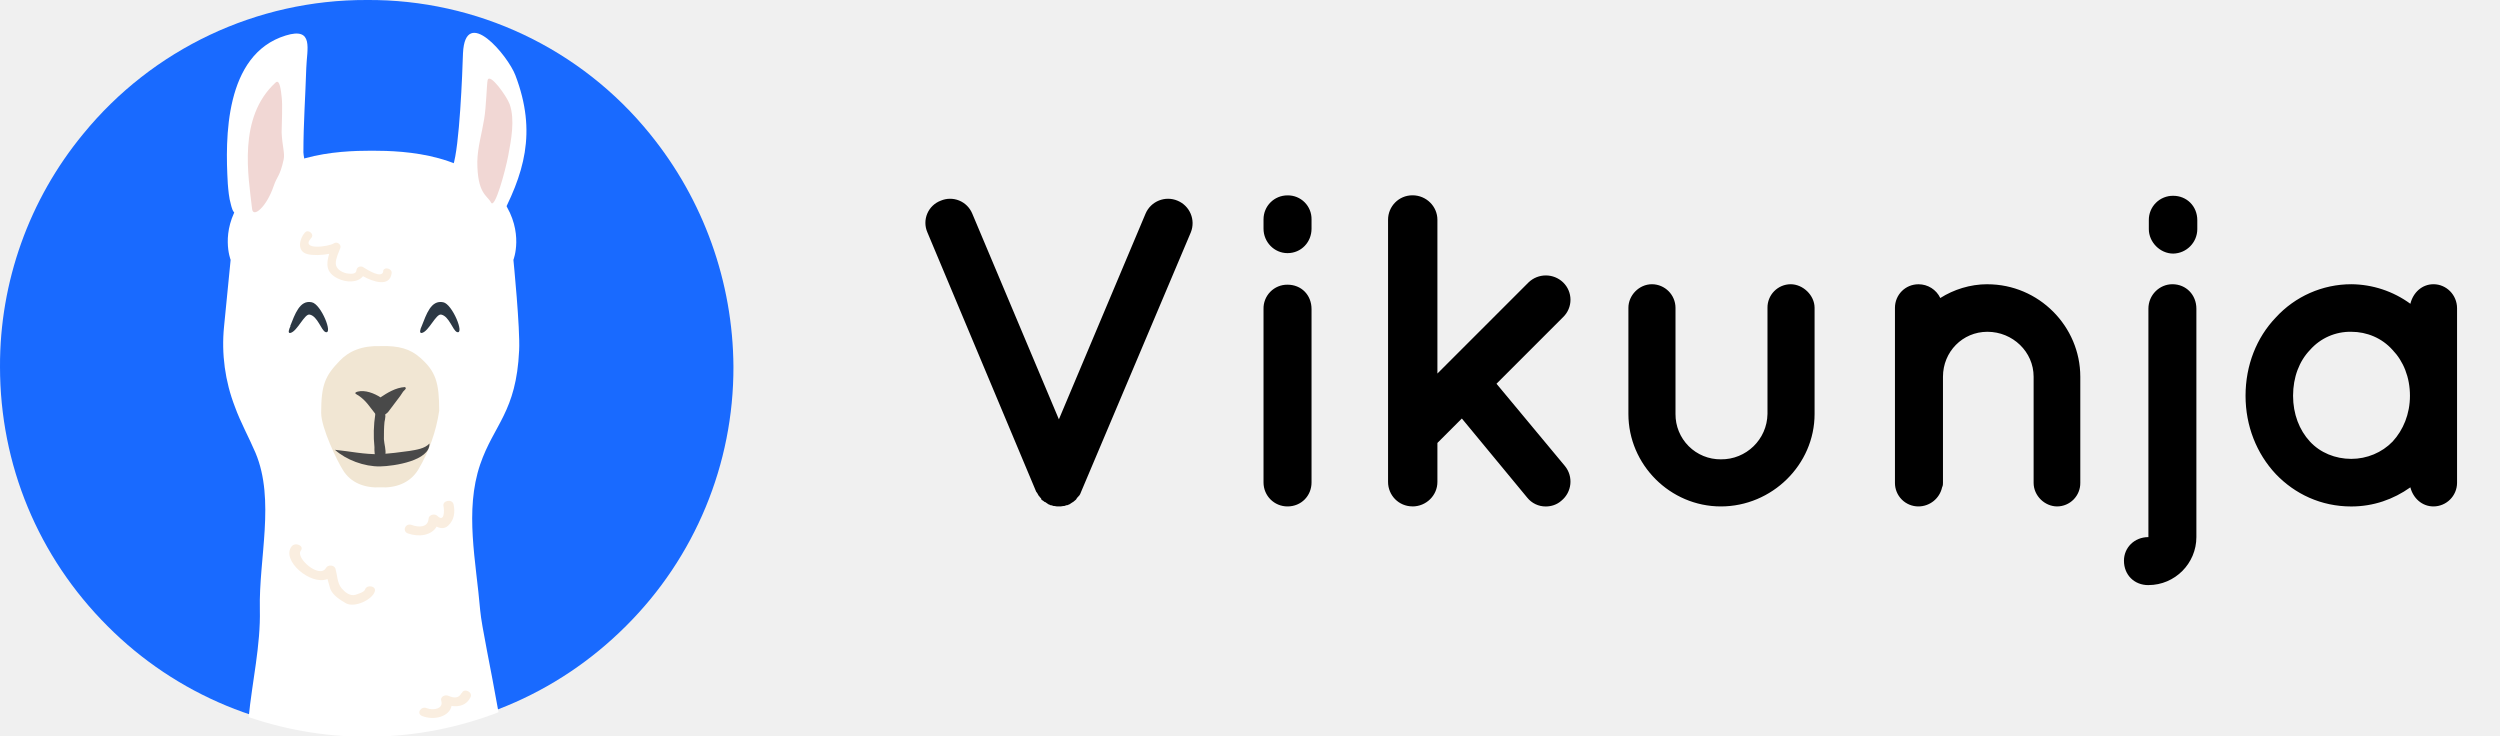
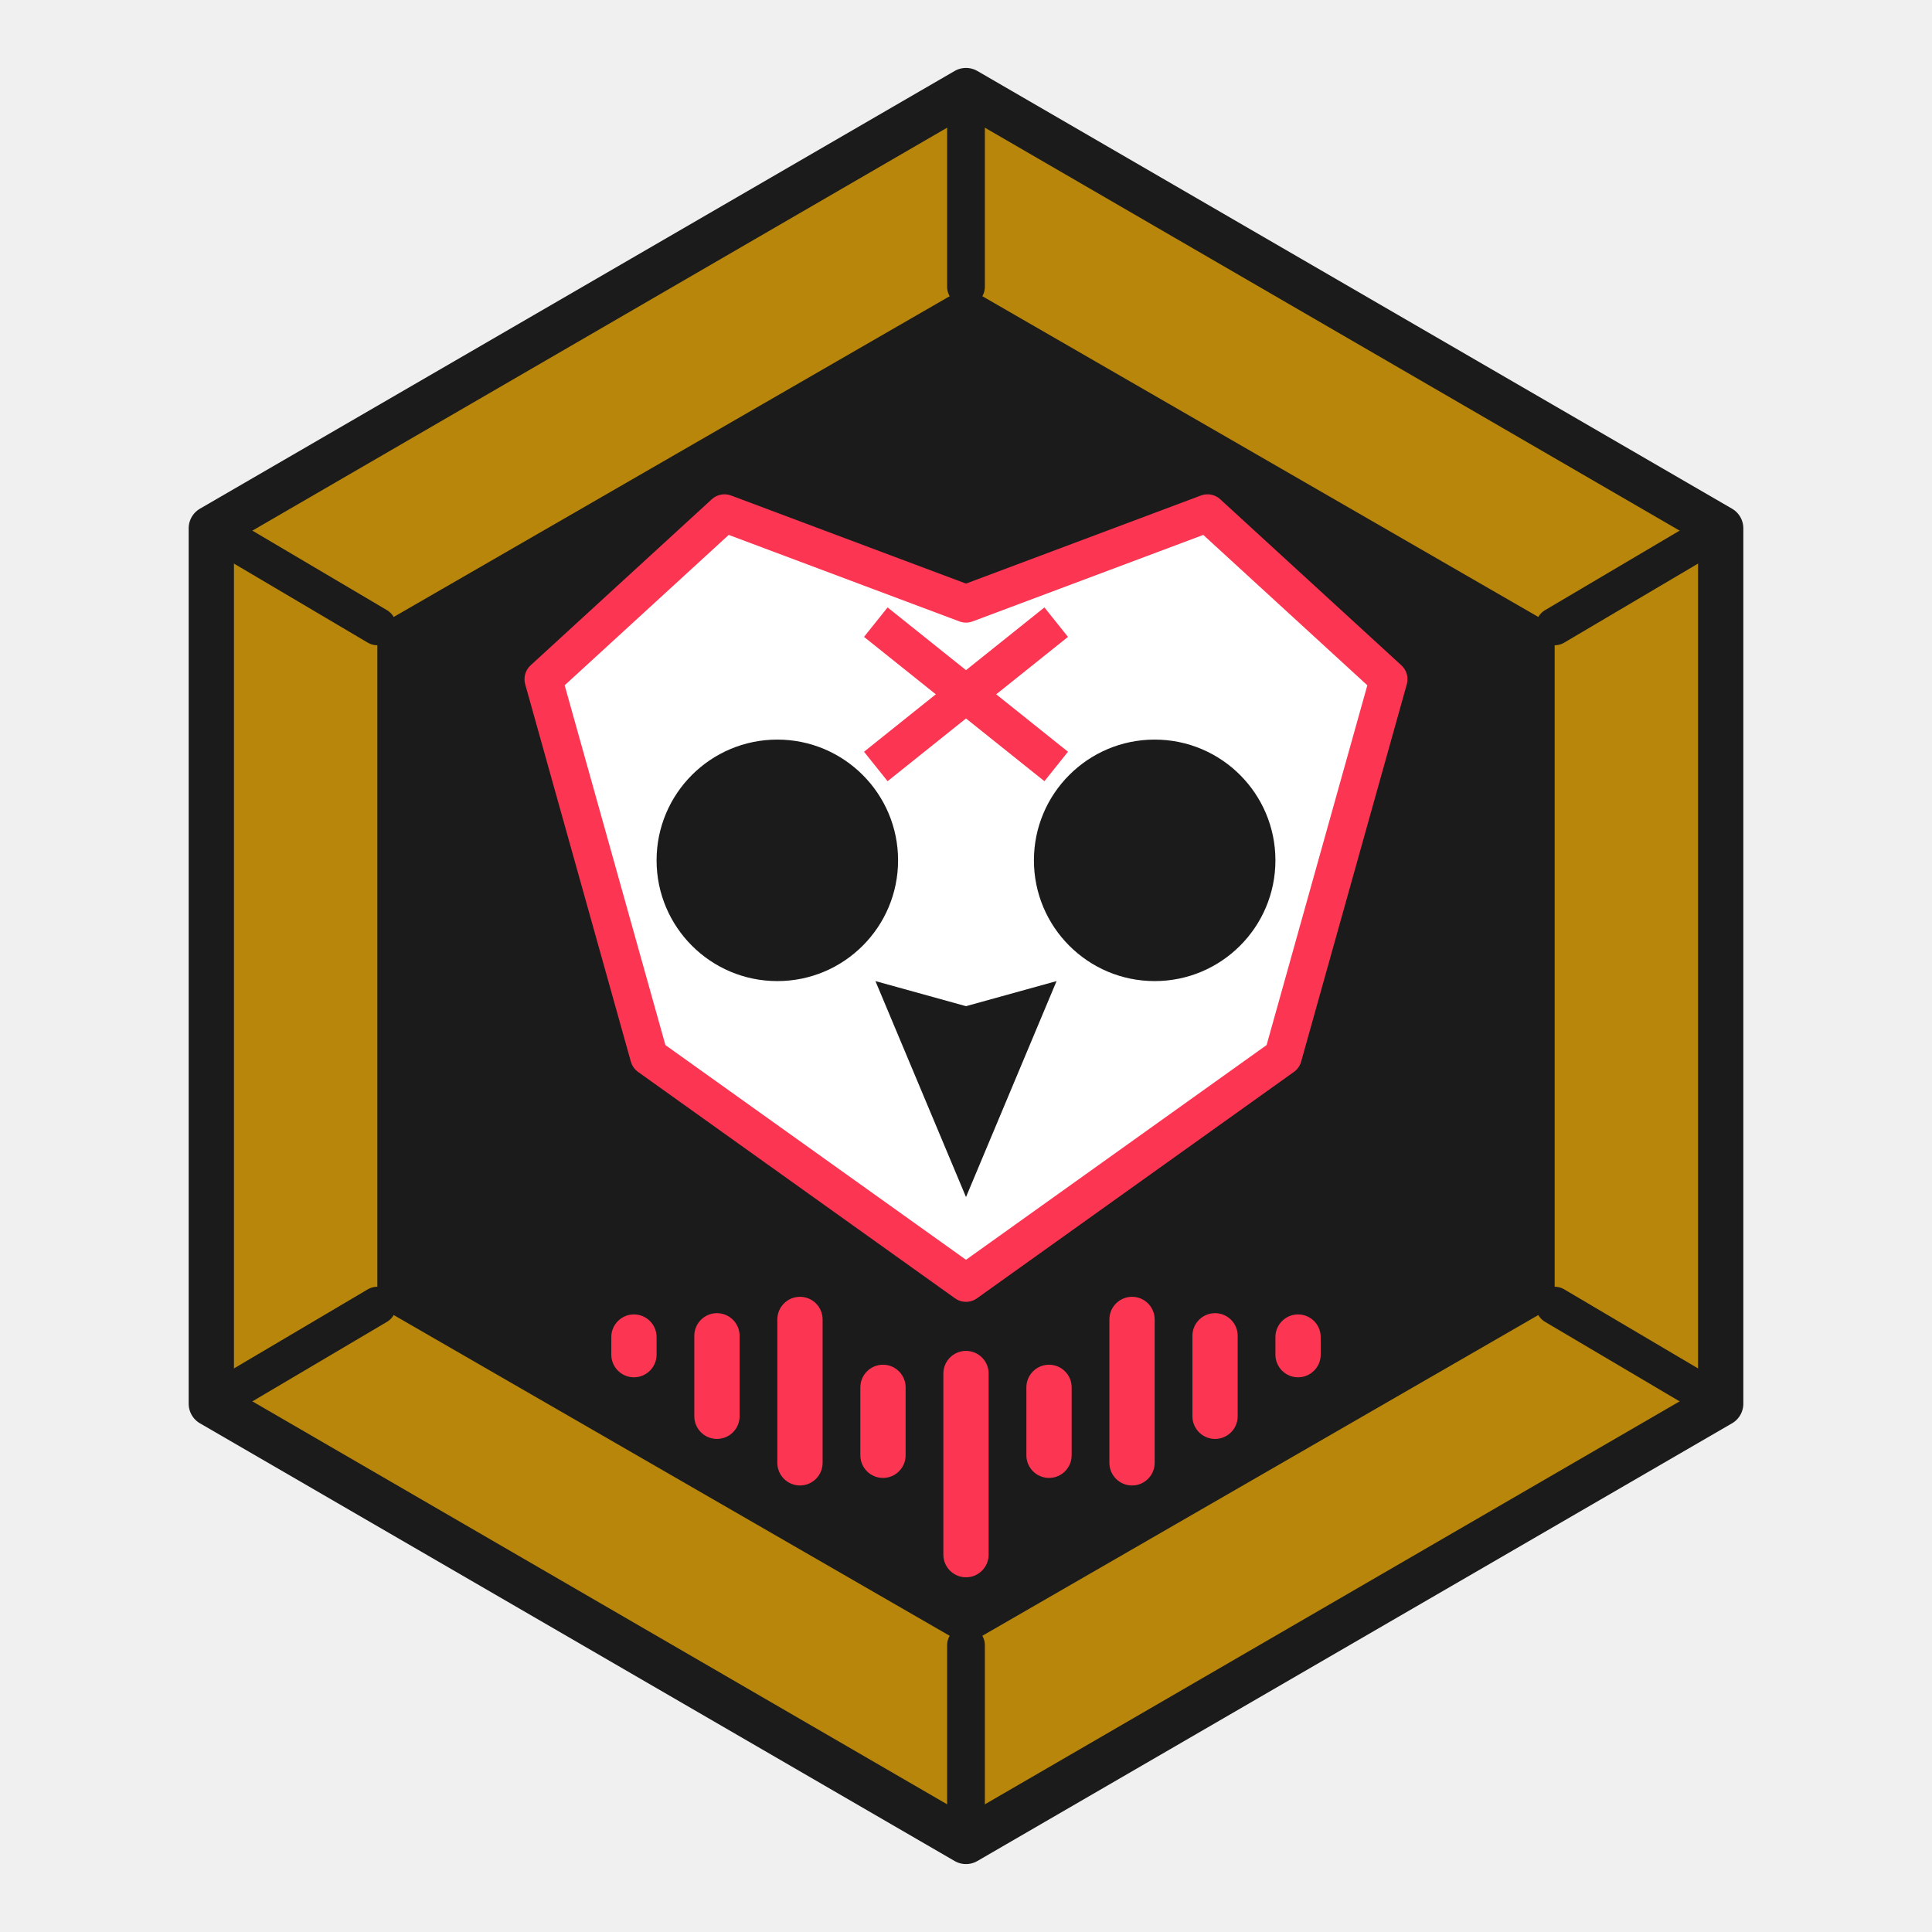
- <svg xmlns="http://www.w3.org/2000/svg" role="img" viewBox="0 0 872.6 256.8" width="872.6" height="256.8" xml:space="preserve">
-   <path fill="#196aff" d="M226.9 46.8A126 126 0 0 0 128 0a127.2 127.2 0 0 0-99 46.8A127 127 0 0 0 0 128c0 34.2 13.3 66.3 37.5 90.5A127.2 127.2 0 0 0 128 256c34.2 0 66.3-13.3 90.5-37.5A127.2 127.2 0 0 0 256 128a130 130 0 0 0-29.1-81.2" />
-   <path fill="#fff" d="M167.6 162.1c4.8-14 12.6-18.2 13.6-39.8.4-7.5-2-31.6-2-31.6s3.8-9.6-3.4-20.3c-11.1-16.7-34-17.8-46-17.8-12.1 0-34.8 1.1-45.9 17.8-7.2 10.7-3.4 20.3-3.4 20.3L78.2 114a60.8 60.8 0 0 0 3.8 28c1.9 5.3 4.9 10.7 7.2 16.1 6.9 16.5 1.1 36.8 1.5 54.6.3 12.6-2.7 25.3-3.9 37.6a127.6 127.6 0 0 0 87.2-1.7c-2.7-15.4-5.9-30-6.4-35.6-1.4-16.9-5.5-34.7 0-50.9" />
-   <path fill="#fff" d="M79.5 64c.2 2.4.4 5 1.1 7.4.2.8.6 2.6 1.5 3 1.2.3 3.5-1.2 4.3-1.8l4.9-3.7 3.2-2.2c1.1-.9 2-2 2.9-3 1.1-1.2 2-2.5 2.8-3.9.7-1 5-1.8 5.7-2.8.7-1.1 0-2.5 0-3.8 0-10 .7-19.7 1-29.4.2-6.6 2.8-14.5-7.2-11.4C78.3 19 78.6 48.5 79.5 63.9M173.7 77.8l-.9-.6c-1.2-1-2.3-1.8-3.3-2.9l-3.8-3.8-3.3-3.5-2-2.4-.7-1.4c-.3-.7-5.3-1.4-4.8-2 .8-1.1 2.7-2 3.2-3.3 2.3-6.5 3.3-32.6 3.5-39.3.8-17 15.7.8 18.3 7.7 7.6 20 3.1 34.5-6.1 51.5" />
-   <path fill="#f1e6d3" d="M153.3 143.4c0-9.9-1.2-13.8-6.7-18.6-3.4-3-7.4-4.2-13.8-4-6.4-.2-11 1.7-14.3 5.2-5 5.2-6.4 8.3-6.4 18.1 0 5.3 5.7 17 7.5 19.8 2.8 4.8 8 6.5 13.2 6.2 5.1.3 10.3-1.4 13.2-6.2a56.4 56.4 0 0 0 7.3-20.5" />
-   <path fill="#f1d7d4" d="M88 73c-1.3-11.5-5.1-32 8.2-44.2 1.5-1.4 1.9 3.2 2.1 5 .4 2.6 0 9.9 0 12.4.2 4.8 1.2 7.3.7 9.5-1.3 6-2.3 5.7-3.5 9.3-2.5 7.3-7.1 11.1-7.5 8M171.4 70.7c1.3 2.4 4.9-10.7 6-16.4 1-5.4 2.4-12.5.5-17.9-1-2.8-7-11.2-7.7-8.4-.3 1.2-.5 9.5-1.2 13.5-.8 5-2.3 9.9-2.4 14.9 0 11.3 3.4 11.7 4.8 14.3" />
-   <path fill="#faeee0" d="M127.4 205.8c-.3.9-2.5 1.5-3.3 1.8-2 .6-3.8-1-4.9-2.3-1.5-1.8-1.5-4.7-2.1-6.8-.4-1.3-2.6-1.5-3.3-.3-2.2 4-10.8-3.5-8.8-6 1.3-1.7-1.9-3.1-3.2-1.5-3.8 4.8 6.6 13.8 12.5 11.4l1 3.5c1 2.3 3.3 3.7 5.5 5 3.1 1.6 9.1-1.3 10-4.1.7-2-2.8-2.6-3.4-.7M154.8 176.7c.3 1.3.4 5.8-2.1 3.4-1-1-3-.4-3.1.9-.2 3.1-3.3 3.2-6 2.2-2.2-.7-3.3 2.3-1.2 3 4 1.4 8.3.6 10-2.4 1.3.7 2.8.8 4-.3 2.2-2 2.5-4.9 1.9-7.5-.5-2-4-1.3-3.5.7M161.1 241.9c-1 1.9-2.6 1.8-4.5 1-1.3-.6-3 .3-2.6 1.7.9 2.7-2.6 3.5-5 2.6-2-.9-3.8 1.8-1.7 2.7 4.2 1.7 9.6.2 10.3-3.5 2.7.4 5.3-.3 6.6-3 1-1.8-2.2-3.4-3-1.5M133.8 94.7c-.5 2.7-5.5-.5-6.8-1.3-1-.8-2.5-.3-2.6 1-.2 1.6-2.5 1.1-3.5 1-2-.5-3.7-1.7-3.7-3.5s1-3.7 1.6-5.4c.4-1.1-1.1-2.3-2.2-1.6-2 1.3-11.9 2.5-8-1.8 1.3-1.3-1-3.3-2.2-1.9-1.8 2-3 6.5.9 7.5 2 .5 5 .4 7.6-.1-1 3.4-1.3 6.5 3 8.6 3 1.5 7 1.5 8.8-.8 3.6 2 9.3 3.9 10-1 .3-1.7-2.7-2.5-3-.7" />
-   <path fill="#494949" d="M116.9 157c5.2.5 10.5 1.7 15.8 1.5 3.3-.2 6.8-.6 10.2-1.1 2.4-.4 5.4-.8 7-2.6.2 6-12.3 7.9-17.2 8-5.6.1-11.9-2.3-15.8-5.8" />
-   <path fill="#494949" d="M131 144.5c-.6 3.9-.7 7.8-.3 11.6 0 1-.2 3.5 1.2 4 1 .4 2.4-.4 2.6-1.4.3-1.6-.4-3.7-.5-5.4 0-2 0-4 .2-6 .2-1.2.8-2.8-.5-3.6-1-.6-2.5-.4-2.7.8" />
-   <path fill="#494949" d="M141.3 135.1c-3.2.2-6.1 2-8.5 3.6-2.1-1.4-5.4-2.7-8-2-1.7.5-.2 1 .4 1.4a15 15 0 0 1 3.2 3c1.4 1.7 2.6 3.5 4 5 1.1-.6 2-1.4 3-2.2l4.3-5.7 1-1.5c.4-.5 1.5-1.2.6-1.6" />
-   <path fill="#2c3844" d="M101.3 113.8c1.6-4 3.3-9.2 7.5-8.3 3.3.6 7.6 11.4 4.8 10.4-1.5-.6-2.7-5.5-5.5-6.1-1.8-.4-4.3 5.8-6.7 6.4-1.1.3-.5-1.4 0-2.4M147.2 113.8c1.6-4 3.2-9.2 7.5-8.3 3.2.6 7.6 11.4 4.8 10.4-1.5-.6-2.7-5.5-5.5-6.1-1.8-.4-4.3 5.8-6.7 6.4-1.1.3-.6-1.4-.1-2.4" />
-   <g fill="currentColor" stroke-width="29.1" font-family="Quicksand" font-size="1163.4" font-weight="700" letter-spacing="0" style="line-height:1.25" word-spacing="0">
-     <path d="M3302.3-1549.4c3.4 2.3 8.1 5.8 10.4 7h1.2s1.2 0 1.2 1.1c2.3 0 7 1.2 9.3 2.4h2.3c3.5 1.1 8.1 1.1 11.6 1.1s7 0 11.7-1.1h2.3c3.5-1.2 5.8-2.4 9.3-2.4 1.1-1.1 1.1-1.1 2.3-1.1 3.5-1.2 7-4.7 9.3-5.8l2.3-1.2c2.4-2.3 4.7-3.5 7-5.8 1.2-1.2 1.2-1.2 2.4-3.5 1.1-2.3 4.6-4.7 5.8-7 1.1 0 1.1 0 1.1-1.2 2.4-2.3 3.5-7 4.7-9.3l287.3-679.4a63.9 63.9 0 0 0-34.9-82.6 64 64 0 0 0-83.7 33.8l-226.9 538.6-226.8-538.6a62.7 62.7 0 0 0-82.6-33.8 62 62 0 0 0-35 82.6l285 679.4c2.4 2.4 4.7 7 5.9 9.3 0 1.2 1.2 1.2 1.2 1.2 1.1 2.3 3.5 4.7 5.8 7 0 2.3 1.1 2.3 1.1 3.5 3.5 2.3 5.9 3.5 8.2 5.8h1.2zM3936.8-2118.3a62.1 62.1 0 0 0-62.8 64v453.7c0 35 28 62.8 62.8 62.8 36.1 0 62.9-27.9 62.9-62.8v-453.7c0-37.2-26.8-64-62.9-64zm62.9-171a61.8 61.8 0 0 0-62.9-62.8c-34.9 0-62.8 27.9-62.8 62.8v24.4c0 35 28 64 62.8 64 36.1 0 62.9-29 62.9-64zM4264-1537.8c36.1 0 65.2-29 65.2-64V-1704l64-64 171 207a61.7 61.7 0 0 0 48.9 23.3c14 0 29-4.6 40.7-15.1a64.5 64.5 0 0 0 9.3-90.7L4483.9-1859l174.5-174.5a63.2 63.2 0 0 0 0-90.7 65.3 65.3 0 0 0-90.7 0l-238.5 238.5v-402.6c0-34.9-29-64-65.2-64-36 0-64 29.1-64 64v686.4c0 35 28 64 64 64zM5316.6-1779.8v-278c0-32.6-30.2-61.7-62.8-61.7a61 61 0 0 0-60.5 61.7v278a120.7 120.7 0 0 1-122.1 118.7 117.7 117.7 0 0 1-118.7-118.7v-278a62 62 0 0 0-61.6-61.7c-33.8 0-61.7 29.1-61.7 61.7v278c0 132.7 109.3 242 242 242 133.8 0 245.4-109.3 245.4-242zM5769-2119.5c-45.3 0-88.4 14-123.3 36.1a63 63 0 0 0-57-36c-34.9 0-61.7 27.9-61.7 61.6v458.3a61.3 61.3 0 0 0 61.7 61.7 63.6 63.6 0 0 0 61.7-50c2.3-4.7 2.3-8.1 2.3-11.6v-278c0-65.2 51.2-117.6 116.3-117.6 66.3 0 121 52.4 121 117.5v278c0 33.8 29.1 61.7 61.7 61.7a61 61 0 0 0 60.5-61.6v-278c0-131.5-108.2-242-243.2-242zM6255.6-2199.7a64.3 64.3 0 0 0 62.9-64v-23.3c0-37.2-28-64-62.9-64a63 63 0 0 0-64 64v23.3c0 33.7 29.1 64 64 64zm-65.1 867.8c69.8 0 125.6-57 125.6-125.6v-598c0-36-26.7-64-62.8-64-33.7 0-62.8 28-62.8 64v598c-37.2 0-64 28-64 61.7 0 37.2 26.8 64 64 64zM6998.5-2056.6c0-35-28-62.9-61.7-62.9-30.2 0-53.5 22.1-60.5 51.2a265.2 265.2 0 0 0-154.7-51.2 268 268 0 0 0-197.8 87.3c-50 52.3-79 124.5-79 204.7 0 79.2 29 151.3 79 204.8 50 52.4 118.7 85 197.8 85 58.2 0 110.5-18.7 154.7-50.1 7 28 30.3 50 60.5 50a62 62 0 0 0 61.7-61.6v-228zm-168.7 349c-28 29-67.5 45.3-108.2 45.3-41.9 0-81.4-16.2-108.2-45.3-28-30.3-44.2-72.2-44.2-119.9 0-48.8 16.3-90.7 44.2-119.8a140.3 140.3 0 0 1 108.2-47.7c40.7 0 80.3 16.3 108.2 47.7 28 29.1 45.4 71 45.4 119.8 0 47.7-17.5 89.6-45.4 119.9z" style="-inkscape-font-specification:'Quicksand Bold'" transform="matrix(.13333 0 0 .13333 -75.5 381.8)" />
+ <svg xmlns="http://www.w3.org/2000/svg" width="100%" height="100%" viewBox="0 0 128 128" version="1.1" xml:space="preserve" style="fill-rule:evenodd;clip-rule:evenodd;stroke-linejoin:round;">
+   <path d="M64,6L114,35L114,93L64,122L14,93L14,35L64,6Z" style="fill:rgb(184,134,11);fill-rule:nonzero;stroke:rgb(27,27,27);stroke-width:3px;" />
+   <path d="M64,19L103,41.5L103,86.5L64,109L25,86.5L25,41.5L64,19Z" style="fill:rgb(27,27,27);fill-rule:nonzero;" />
+   <g>
+     <path d="M64,6L64,19" style="fill:none;fill-rule:nonzero;stroke:rgb(27,27,27);stroke-width:2.5px;stroke-linecap:round;stroke-linejoin:miter;" />
+     <path d="M114,35L103,41.5" style="fill:none;fill-rule:nonzero;stroke:rgb(27,27,27);stroke-width:2.5px;stroke-linecap:round;stroke-linejoin:miter;" />
+     <path d="M114,93L103,86.5" style="fill:none;fill-rule:nonzero;stroke:rgb(27,27,27);stroke-width:2.5px;stroke-linecap:round;stroke-linejoin:miter;" />
+     <path d="M64,122L64,109" style="fill:none;fill-rule:nonzero;stroke:rgb(27,27,27);stroke-width:2.5px;stroke-linecap:round;stroke-linejoin:miter;" />
+     <path d="M14,93L25,86.5" style="fill:none;fill-rule:nonzero;stroke:rgb(27,27,27);stroke-width:2.5px;stroke-linecap:round;stroke-linejoin:miter;" />
+     <path d="M14,35L25,41.5" style="fill:none;fill-rule:nonzero;stroke:rgb(27,27,27);stroke-width:2.5px;stroke-linecap:round;stroke-linejoin:miter;" />
+   </g>
+   <g id="Owl" transform="matrix(1,0,0,1,0,5)">
+     <path d="M36,40L48,29L64,35L80,29L92,40L85,65L64,80L43,65L36,40Z" style="fill:white;fill-rule:nonzero;stroke:rgb(252,54,82);stroke-width:2.5px;" />
+     <circle cx="51.5" cy="52" r="8" style="fill:rgb(27,27,27);" />
+     <circle cx="76.5" cy="52" r="8" style="fill:rgb(27,27,27);" />
+     <g transform="matrix(0.923077,0,0,0.923077,4.923077,5.538462)">
+       <path d="M57.5,59L64,60.8L70.5,59L64,74.5L57.5,59Z" style="fill:rgb(27,27,27);fill-rule:nonzero;" />
+     </g>
+     <g transform="matrix(1,0,0,1,0,-2)">
+       <path d="M59,39L69,47" style="fill:none;fill-rule:nonzero;stroke:rgb(252,54,82);stroke-width:2.5px;stroke-linecap:square;stroke-linejoin:miter;" />
+       <path d="M69,39L59,47" style="fill:none;fill-rule:nonzero;stroke:rgb(252,54,82);stroke-width:2.5px;stroke-linecap:square;stroke-linejoin:miter;" />
+     </g>
+   </g>
+   <g transform="matrix(1,0,0,0.833333,0,16.91667)">
+     <g transform="matrix(1,0,0,1,0,-4.8)">
+       <path d="M42,89C42.828,89 43.5,89.807 43.5,90.8L43.5,92.2C43.5,93.193 42.828,94 42,94C41.172,94 40.5,93.193 40.5,92.2L40.5,90.8C40.5,89.807 41.172,89 42,89Z" style="fill:rgb(252,54,82);" />
+     </g>
+     <g transform="matrix(1,0,0,1,0,-2.4)">
+       <path d="M47.5,86.5C48.328,86.5 49,87.307 49,88.3L49,94.7C49,95.693 48.328,96.5 47.5,96.5C46.672,96.5 46,95.693 46,94.7L46,88.3C46,87.307 46.672,86.5 47.5,86.5Z" style="fill:rgb(252,54,82);" />
+     </g>
+     <g transform="matrix(1,0,0,1,0,-1.2)">
+       <path d="M53,84C53.828,84 54.5,84.807 54.5,85.8L54.5,97.2C54.5,98.193 53.828,99 53,99C52.172,99 51.5,98.193 51.5,97.2L51.5,85.8C51.5,84.807 52.172,84 53,84Z" style="fill:rgb(252,54,82);" />
+     </g>
+     <g transform="matrix(1,0,0,1,0,1.2)">
+       <path d="M58.5,87C59.328,87 60,87.807 60,88.8L60,94.2C60,95.193 59.328,96 58.5,96C57.672,96 57,95.193 57,94.2L57,88.8C57,87.807 57.672,87 58.5,87Z" style="fill:rgb(252,54,82);" />
+     </g>
+     <g transform="matrix(1,0,0,1,0,3.6)">
+       <path d="M64,83.5C64.828,83.5 65.5,84.307 65.5,85.3L65.5,99.7C65.5,100.693 64.828,101.5 64,101.5C63.172,101.5 62.5,100.693 62.5,99.7L62.5,85.3C62.5,84.307 63.172,83.5 64,83.5Z" style="fill:rgb(252,54,82);" />
+     </g>
+     <g transform="matrix(1,0,0,1,0,1.2)">
+       <path d="M69.5,87C70.328,87 71,87.807 71,88.8L71,94.2C71,95.193 70.328,96 69.5,96C68.672,96 68,95.193 68,94.2L68,88.8C68,87.807 68.672,87 69.5,87Z" style="fill:rgb(252,54,82);" />
+     </g>
+     <g transform="matrix(1,0,0,1,0,-1.2)">
+       <path d="M75,84C75.828,84 76.5,84.807 76.5,85.8L76.5,97.2C76.5,98.193 75.828,99 75,99C74.172,99 73.5,98.193 73.5,97.2L73.5,85.8C73.5,84.807 74.172,84 75,84Z" style="fill:rgb(252,54,82);" />
+     </g>
+     <g transform="matrix(1,0,0,1,0,-2.4)">
+       <path d="M80.5,86.5C81.328,86.5 82,87.307 82,88.3L82,94.7C82,95.693 81.328,96.5 80.5,96.5C79.672,96.5 79,95.693 79,94.7L79,88.3C79,87.307 79.672,86.5 80.5,86.5Z" style="fill:rgb(252,54,82);" />
+     </g>
+     <g transform="matrix(1,0,0,1,0,-4.8)">
+       <path d="M86,89C86.828,89 87.5,89.807 87.5,90.8L87.5,92.2C87.5,93.193 86.828,94 86,94C85.172,94 84.5,93.193 84.5,92.2L84.5,90.8C84.5,89.807 85.172,89 86,89Z" style="fill:rgb(252,54,82);" />
+     </g>
  </g>
</svg>
